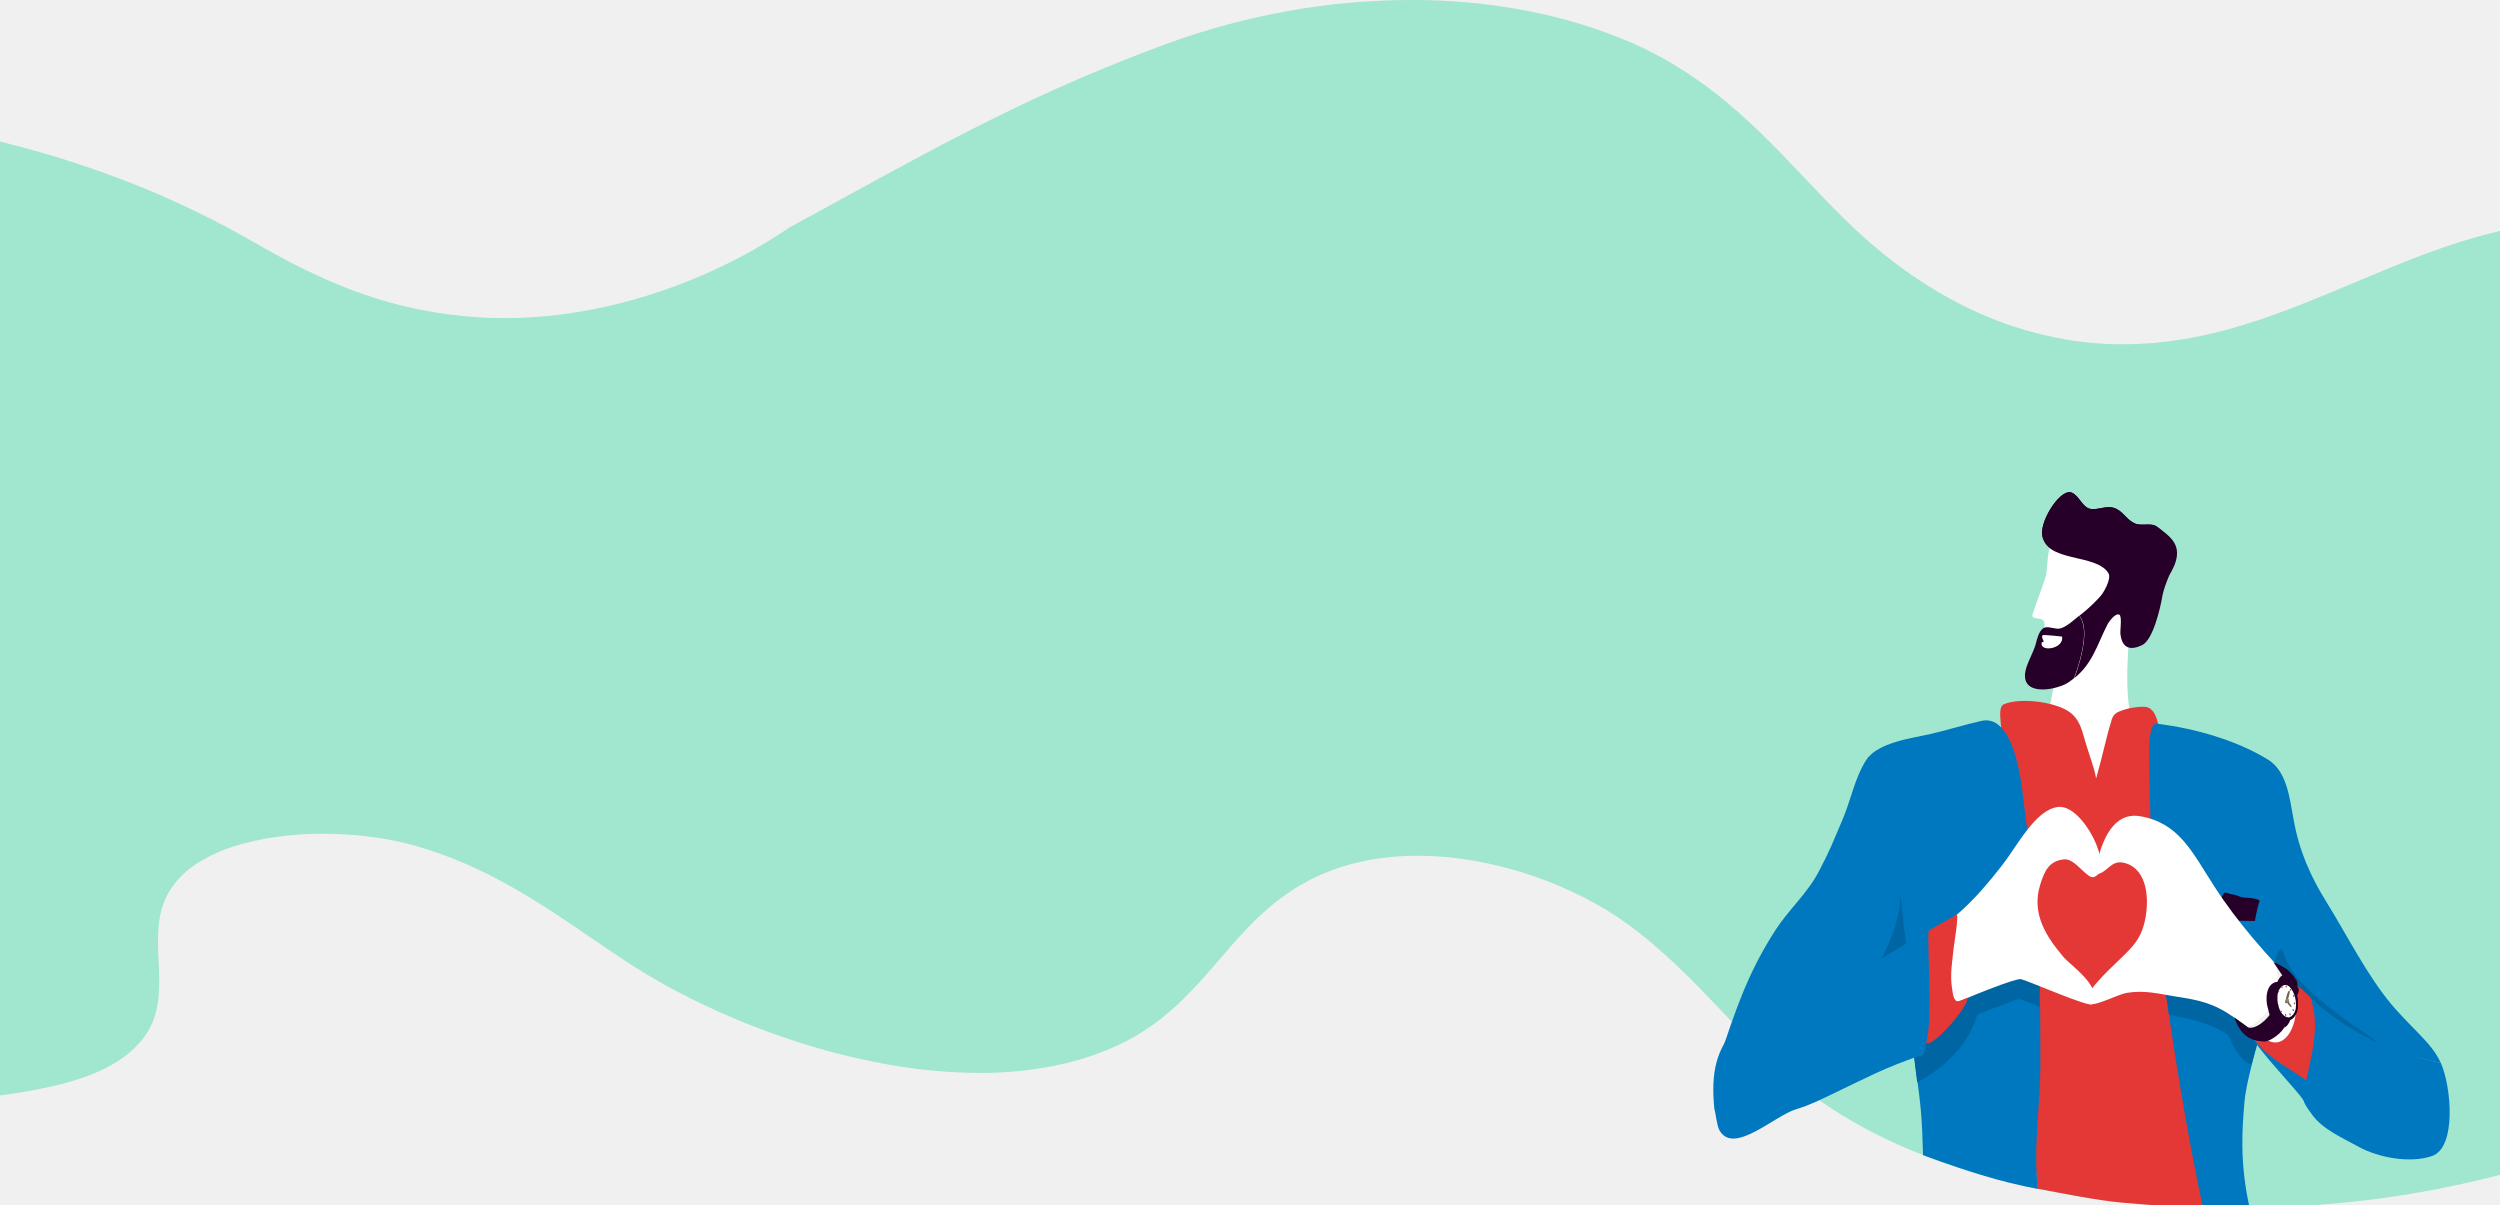
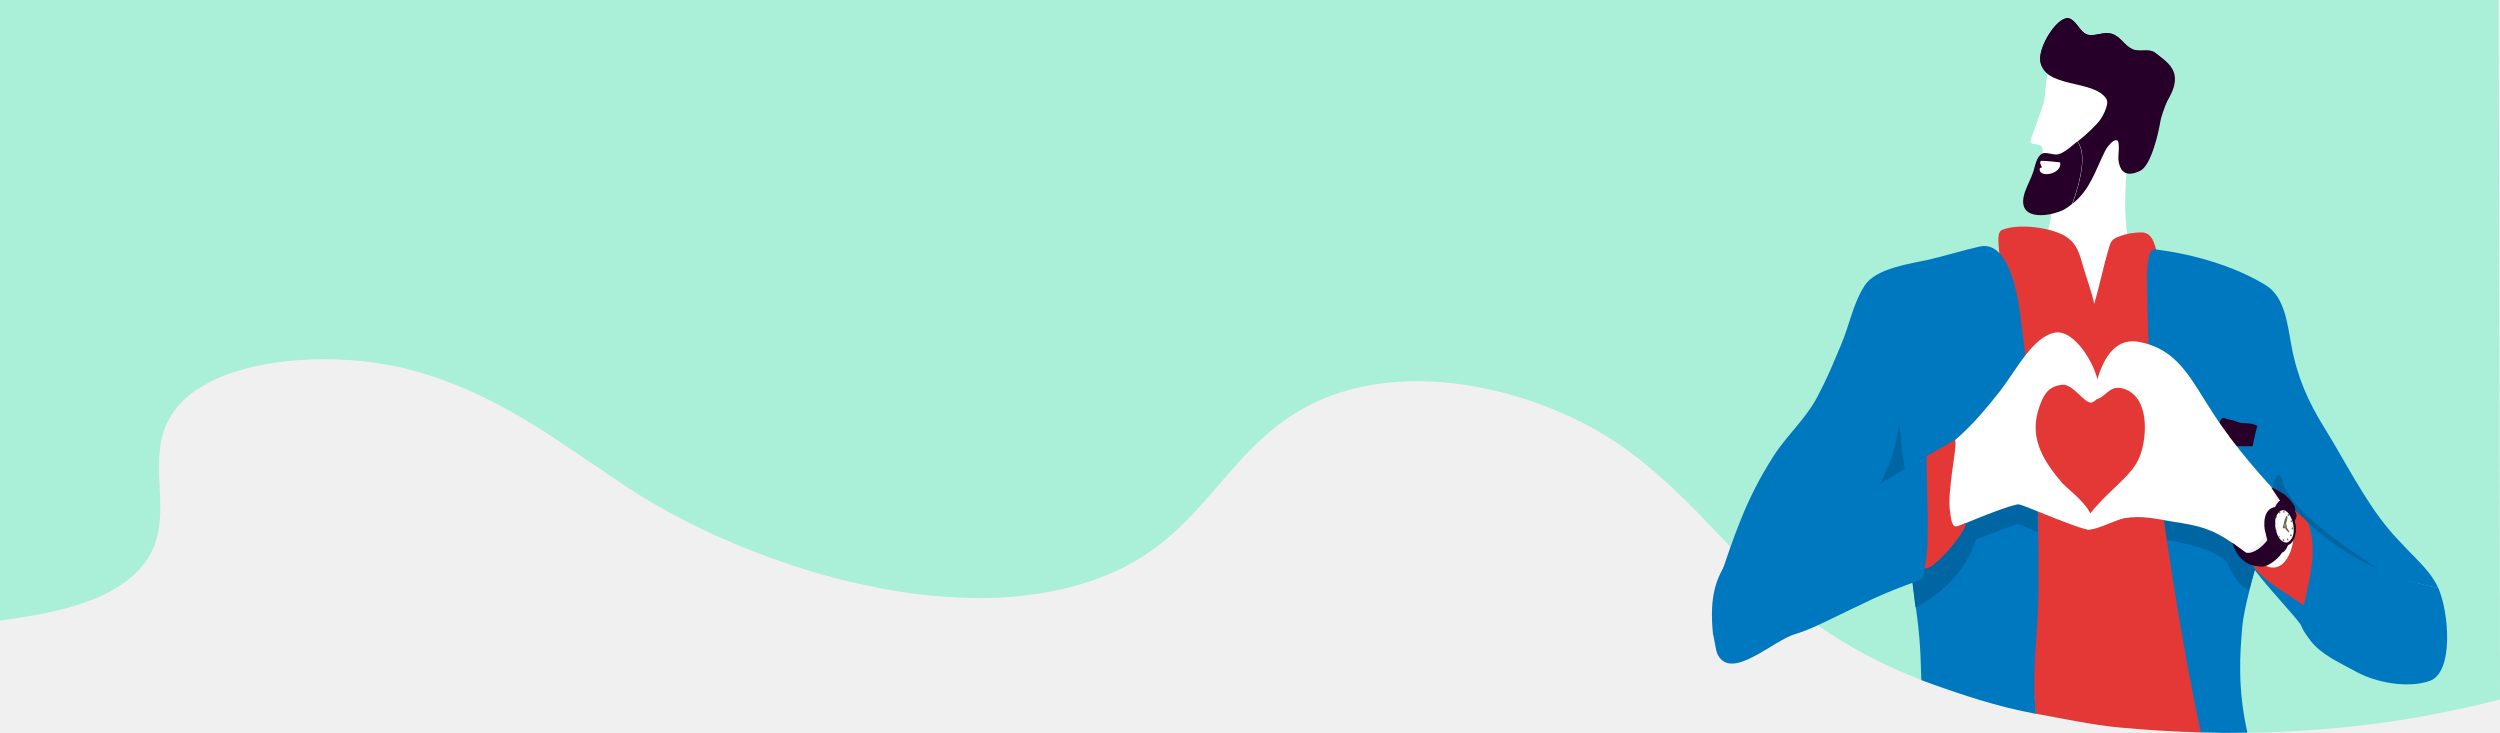
- <svg xmlns="http://www.w3.org/2000/svg" viewBox="0 0 1920 925">
-   <defs>
-     <style>.cls-2{fill:#fff}.cls-4{fill:#260028}.cls-5{fill:#e33836}.cls-6{fill:#0078bf}.cls-7{fill:#0066a3}.cls-11{fill:#6e664c}</style>
-   </defs>
-   <g id="customer_first_HOME" transform="translate(-.3 .003)">
-     <path id="Subtraction_3" fill="#2bd69e" d="M1715.8 927.8h-.1c-4.7 0-10.7 0-17.7-.2 0 0-2.9-.1-5.7-.1-35.2-1-68.4-5-68.4-5a657.457 657.457 0 0 1-87.2-16.2 500.7 500.7 0 0 1-78.9-27.3 388.607 388.607 0 0 1-35.2-18 316.643 316.643 0 0 1-31.8-20.9 381.817 381.817 0 0 1-36.2-31c-11.3-10.8-21.9-22-32.2-32.8l-.1-.1-.2-.2c-10.7-11.2-21.8-22.9-33.5-34-6.3-6-12.3-11.4-18.3-16.5-6.7-5.7-13.2-10.8-19.9-15.7a249.692 249.692 0 0 0-33.9-20.7 300.076 300.076 0 0 0-82.9-27.8 255.793 255.793 0 0 0-44.5-4.1c-21.3 0-41.3 3-59.4 8.9a149.148 149.148 0 0 0-15.7 6 141.329 141.329 0 0 0-14 7.1 161.221 161.221 0 0 0-24.1 17 221.933 221.933 0 0 0-20.4 19.6c-6.5 6.9-12.9 14.3-18.5 20.9-9.1 10.5-18.5 21.4-28.9 31.5a207.546 207.546 0 0 1-16.6 14.5 165.891 165.891 0 0 1-19.2 13 182.288 182.288 0 0 1-27.2 12.8 218.877 218.877 0 0 1-29.3 8.8 287.53 287.53 0 0 1-63.4 6.7 406.582 406.582 0 0 1-73-7 524.4 524.4 0 0 1-72.7-18.8 578.943 578.943 0 0 1-68-27.5 493.938 493.938 0 0 1-58.9-33.2c-8.5-5.6-17.2-11.6-24.2-16.4h-.1c-20-13.7-40.6-27.8-62.7-40.2a370.331 370.331 0 0 0-34.5-17.3 305.37 305.37 0 0 0-38.2-13.8 241.2 241.2 0 0 0-34.8-7.1 283.088 283.088 0 0 0-36.8-2.4c-24.9 0-48.3 3.3-67.9 9.5a118.592 118.592 0 0 0-27.2 12.2 69.383 69.383 0 0 0-19.6 17.4 55.483 55.483 0 0 0-7.7 13.9 61.168 61.168 0 0 0-3.6 14.6c-1.3 10-.9 20.4-.4 30.4v.1c.5 10.3 1 21-.5 31.1a66.306 66.306 0 0 1-3.9 15 56.579 56.579 0 0 1-8.4 14.2 75.694 75.694 0 0 1-12.2 11.8A98.317 98.317 0 0 1 82 820c-10.3 5.3-22.6 9.6-37.4 13.3a441.95 441.95 0 0 1-44.3 8V108.7c21.6 5.3 42.7 11.4 63 18.2 23.3 7.8 46.1 16.6 67.9 26.4a697.754 697.754 0 0 1 63.3 32.3c13.6 7.8 25.2 14.1 36.4 19.7 13.3 6.6 25.8 12.1 38.1 16.9a331.07 331.07 0 0 0 86.7 20.5 313.614 313.614 0 0 0 32.1 1.6 347.949 347.949 0 0 0 61.1-5.5 400.552 400.552 0 0 0 58.2-14.9 429.262 429.262 0 0 0 53.4-22.2 391 391 0 0 0 46.4-27.2c15.5-8.4 30.4-16.5 43.5-23.7l.1-.1.3-.2c40.1-21.9 77.9-42.6 117.3-61.9 21-10.3 41.1-19.6 61.3-28.3 22.4-9.6 44.6-18.5 67.8-27a554.33 554.33 0 0 1 91.5-24.7 535.578 535.578 0 0 1 95.4-8.6 464.072 464.072 0 0 1 88 8.1 387.714 387.714 0 0 1 82.3 25.2c7 3.1 14.1 6.6 20.9 10.3 6.5 3.5 12.9 7.4 19.2 11.4a324.337 324.337 0 0 1 34.1 25.4c21.3 18 40.1 37.8 58.3 57l.1.1c9.6 10.1 19.5 20.5 29.7 30.6a399.161 399.161 0 0 0 40.6 35.1 339.932 339.932 0 0 0 48.7 30.5 264.733 264.733 0 0 0 27.3 12.2 276.2 276.2 0 0 0 29.2 9.5 295.544 295.544 0 0 0 31.1 6.4 258.94 258.94 0 0 0 32.9 2.6h3.9c7.9 0 16-.4 24.1-1 7.7-.7 15.5-1.7 23.3-3a357.02 357.02 0 0 0 44.6-10.6c13-3.9 27-8.9 42.8-15 14.2-5.6 28.4-11.5 42.1-17.3l.3-.1c18-7.6 36.6-15.4 55.3-22.4 10.2-3.8 19.6-7 28.7-9.8 10.3-3.2 20-5.8 29.7-8.1V902a784.769 784.769 0 0 1-100.7 19.4 878.62 878.62 0 0 1-104.8 6.4z" opacity=".4" />
-     <g id="Group_8383" transform="translate(.013 .009)">
-       <g id="Group_8371" transform="translate(239.452 -.009)">
-         <path id="Path_7212" d="M1396.6 547.1c-7.7 37.1-14.9 61.6-37.9 46.2-5.5-3.7-25.9-35-24.9-42 4.9-32.5 9.3-41 8.8-40 4.9-9.7 58.7-71.4 56.5-52.4-2.9 26.4-7.1 62.7-2.5 88.2z" class="cls-2" />
-         <path id="Path_7214" d="M1349.7 524c-.3-3.2-3.9 1.9-4.4.2-2.7-9.3-17.1-10.2-18.4-21.1-.7-5.7 5.4-19.4 4-25-1.3-5.3-10.5-1-9-6.5.5-2 9.9-27.4 10.4-30.3 1.8-10.7-.4-26.8 12.4-31 6.4-2.1 18.9 3.5 24.9 5.2 11.2 3.1 23.1 6 33.8 10.5 24.1 10.1.5 50.4-7.2 67.2 0 0-3.2 14.6-4.2 18.5-.3 1.2-.3 5.2-.1 10.2-13 7.6-21.1 11.1-36.5 14.6-.3-4.1-5.7-11.9-5.7-12.5z" class="cls-2" />
-         <path id="Path_7215" d="M1405.9 495.5c-9 4.2-15.3 2.6-16.6-8.8-.3-2.4 1.4-13.4-.8-14.6-3.1-1.7-8.4 5.8-9.4 8a.31.31 0 0 0-.1.2c-7.7 15.3-11.2 29.4-25.1 40.5 1.8-4.6 3.2-9.4 4.5-13.9 2.6-10 5.9-25.5-.5-34.1a15.752 15.752 0 0 0 1.9-1.5c4.4-3.4 13-11.5 15.7-15.4a40.771 40.771 0 0 0 3.2-5.8c1.6-3.6 2.8-7.6 1.4-9.9-9.3-15.5-49-7.7-50.9-30-1-11.7 14.7-35.8 23-31.8 5.9 2.8 8.1 11.7 14.6 12.5 5.6.7 11.1-2.4 16.7-1.1 7.4 1.8 9.8 8.7 16.3 11.9 5.7 2.9 12.9-.8 17.8 2.9 7.2 5.5 13.4 11.4 13.1 22.8-.3 9.2-7.7 20.4-9.4 31.7-1.4 8-7 32.5-15.4 36.4z" class="cls-4" />
-         <path id="Path_7216" d="M1352.1 378.4c5.9 2.8 8.1 11.7 14.6 12.5 5.6.7 11.1-2.4 16.7-1.1 7.4 1.8 9.8 8.7 16.3 11.9 5.7 2.9 12.9-.8 17.8 2.9 10.8 8.3 25.6 15.9 4.9 43.7-.2-.2-.3-.5-.5-.7a102.915 102.915 0 0 0-32.7-30.1c-17.1-10.5-37.4-6.5-56.3-3.9a9.179 9.179 0 0 0-2.8.9 15.691 15.691 0 0 1-.9-4.3c-1.1-11.7 14.6-35.7 22.9-31.8z" class="cls-4" />
-         <path id="Path_7217" d="M1317.4 511.7c1.9-5.5 4.7-10.3 6.5-15.8 1.3-4.1 2.4-11.6 6.9-13.8 3-1.4 8.7 1.4 12.1.6 5.3-1.3 10.6-6.6 14.8-9.9 6.4 8.7 3.1 24.1.5 34.1-1.3 4.7-2.8 9.4-4.5 13.9a35.682 35.682 0 0 1-7.4 5c-13.6 5.9-36.1 7.1-28.9-14.1z" class="cls-4" />
-         <path id="Path_7218" d="M1330.3 487.7c3-.1 14.2 1.2 14.2 1.2 1.8 9.4-17.2 12.4-15.7 4.6l1.7-.9c0 .1-2.9-4.8-.2-4.9z" class="cls-2" />
-       </g>
-       <path id="Path_7219" d="M1537 557.3c-.4-6.9-1.9-14.9 2.6-16.6 13.3-5.2 38.3-1.4 48.7 5.2 9.2 5.9 10.6 13.9 13.7 24.3 2.3 8.1 6.8 19.6 8.1 27.6 4.7-15.9 6.9-28.3 11.7-44.2a12.384 12.384 0 0 1 2.1-4.5 11.5 11.5 0 0 1 4.8-3 47.492 47.492 0 0 1 18.3-3.3c14.1.2 12.2 31.3 12 40.5l33.4 344.1c-22.7-.8-40.9-1.8-62.5-3.8-20.5-1.8-48.5-7.8-64.8-10.7-2.7-32.6-11.2-134-13.9-166.6-6.9-83.6-13.9-167.9-14.1-170.4v-18.6z" class="cls-5" />
-       <g id="Group_8372" transform="translate(334.786 177.719)">
-         <path id="Path_7220" d="M1389.1 670.2c1.6-19.8 9.2-37.9 11.1-57.6 2.3-23.1-2.4-47.9-6-70.7 19.1 28.9 40.3 52.6 68.9 68.6 25.9 14.6 48.7 22.4 76.9 28.1-4.7-10.9-14.4-19.9-22.2-28-5.3-5.5-11.5-11.9-15.7-17-18.8-22.5-33.7-52.4-49.4-77.8-12.8-20.5-21.3-39.7-25.7-64-3.1-16.6-5.1-37.2-19.6-46.1-24.4-15-55.8-23.8-84-27.5a4.424 4.424 0 0 0-3.2.3 5.133 5.133 0 0 0-2.1 3.1c-2.1 6.7-2.2 13.9-2.1 20.9.7 54.5 2.7 110.3 10.2 164.2 7.9 56.9 18.9 126.8 31.2 182.9 5.9 0 11.9.3 17.8.4 6 0 12-.2 18-.2-7.8-34.6-5.6-61.3-4.1-79.6z" class="cls-6" />
-         <path id="Path_7221" d="M1331.3 601.6c14.2 2.6 29.5 6 42 13.4a13.861 13.861 0 0 1 3.1 2.3c1.6 1.8 2 4.2 3.1 6.3s2.3 4.2 3.6 6.2c2.5 3.9 6.7 9 11.5 10.2l12.6-43.9-82.3-38.4z" class="cls-7" />
-         <path id="Path_7222" d="M1365.3 387.3a4.349 4.349 0 0 0-.4-.7c-.1.2.1.5.4.7z" class="cls-6" />
-       </g>
-       <path id="Path_7223" d="M1707.7 686.7c-2.1 3.3-5.1 12.1-5.6 19.8 9.2.5 20.5.8 29.9.8a28.789 28.789 0 0 0 .7-3.6l.8-3.7q.75-3.6 1.8-7.2a3.579 3.579 0 0 1 .4-1.1v-.1a.1.1 0 0 0-.1-.1c-2.8-1.5-5.8-1.8-9-2a27.152 27.152 0 0 1-4.9-.5c-1.6-.4-3.2-1.3-4.9-1.7-1.5-.4-3.1-.5-4.5-1a22.509 22.509 0 0 0-2.4-.8 1.967 1.967 0 0 0-2.2 1.2" class="cls-4" />
-       <g id="Group_8373" transform="translate(4.086 175.209)">
-         <path id="Path_7224" d="M1518 378.4c-12.2 2.7-28 7.6-40.5 10.4-12.3 2.8-39.2 6.1-48 19.6-8.7 13.4-11.8 30.7-18.1 45.5-7.4 17.3-9.6 23.6-18.3 40.1-9.1 17.3-23.4 29.5-33.7 45.6-21.4 33.4-30.1 60.6-43.3 99.8 1.8-5.2 23.4-9 27.4-10.4 13-4.4 26.1-8.6 39.2-12.9 37.7-12.4 51.7-27.4 79-60.4 1.3 30.1 1.9 61.5 6 91.3 3.9 28.7 4.6 36 5.4 64.9 0 0 20.1 7.7 44.9 15.3a404.108 404.108 0 0 0 43.3 10.7c-3.8-32.5 2-64.3 1.9-97-.1-81.9-.3-104-13-201.8-.3 0-4.5-66.9-32.2-60.7z" class="cls-6" />
-         <path id="Path_7225" d="M1562.7 597c0 .1-.2 1.3-.2 1.3-4.5-2.5-9.1-4-14-5.8a4.192 4.192 0 0 0-1.6-.4 5.449 5.449 0 0 0-2.2.5l-28.5 10.7a2.383 2.383 0 0 0-1.1.6 3.1 3.1 0 0 0-.6 1.3c-6.8 21.6-23.6 38.5-43.1 49.3-.9.5-1.9 1-2.8 1.5l-6.6-53.4 100.5-40.2V594a15.15 15.15 0 0 1 .2 3z" class="cls-7" />
-       </g>
-       <g id="Group_8374" transform="translate(411.02 410.112)">
-         <path id="Path_7227" d="M1359.3 437.3c1.9-3.5-50-53.6-42.5-59 5.9-3.7 64.1 32.4 63.9 33.4-8.3 9.6-13.4 15.6-21.4 25.6z" class="cls-6" />
-       </g>
-       <path id="Path_7228" d="M1826.9 800.9c-1.4-2.8-64.5-39-71.9-66.8s-18.5 70.1-18.5 70.1z" class="cls-7" />
-       <path id="Path_7229" d="M1460 687.2c1 8.7 1.8 17.3 2.6 25.9.2 2 3.5 19.1 2 20.2l-31.8 23.6c14.1-21.3 25.9-43.9 27.2-69.7z" class="cls-7" />
-       <g id="Group_8375" transform="translate(98.906 241.559)">
-         <path id="Path_7230" d="M1704.2 550.4c-8.4-4.7-67.6-57.5-101.7-110.4-17.7-27.3-27.3-49.4-57.4-54.7-29.8-5.3-34.5 44.6-34.6 44.6 9.6-.2 11.4-12 23.1-8.6 17.3 5.1 18.5 28.3 15.1 44-3.4 16.3-12 22.5-22 32.5-1.2 1.2-32 29.1-20.5 31.8 5.4 1.3 21.8-7.5 28.3-8.6 13.6-2.3 24 .5 36.9 2.6 19.3 3 29.5 4.9 46.2 16.5 8.1 5.7 90.3 65 89.3 68.3-1.1-19.3-2-38.7-2.7-58z" class="cls-2" />
-         <path id="Path_7231" d="M1316 520.7c-1.5-4.2 51.1-35.5 57.1-38.7 27.3-14.3 45.1-32.3 65.9-59 11.6-14.8 25.3-42.4 42.7-44.8 19.4-2.8 44.3 48.2 27.8 53.8-5.3 1.8-14.2-14.4-22.8-13.6-11.4 1.1-15.1 8.5-18.5 19.7-6.9 22.5 5.2 40.3 18.1 55.5 5.3 6.2 30.9 23.5 21.7 36-2 2.7-48.2-17.6-54.5-19.2-7-1.8-137.1 52.6-133.4 66.7-1.5-18.5-2.9-38-4.1-56.4z" class="cls-2" />
-       </g>
-       <path id="Path_7232" d="M1509.6 767a15.389 15.389 0 0 1 1.9-.8c.1 8-30.4 42.7-32.8 33.6-.7.1-1.8-56.7-1.6-59.6.4-6.9-1-18 2.8-23.8 1.8-2.8 12.5-7.2 23.1-14.2 1.8.8-2.1 23.5-2.3 25.7-1 10.1-2.9 20.5-1.3 30.7.6 3.8 1.1 10.9 4.9 10.3a25.831 25.831 0 0 0 5.3-1.9z" class="cls-5" />
-       <path id="Path_7233" d="M1480.5 796.5c3.6-16.6-.2-75.4 1-82-7 3.5-70.3 43.5-91.4 52.4-2.4 1-4.1 1.7-5 2-24.2 8-31.4-2.7-51.5 20-15.1 17.2-19.5 34.1-16.7 62.8 1.2 3.6 1.9 12.9 3.9 16.3 10.9 19.5 42.1-11.2 59.4-16.3 9.2-2.7 17.9-7 26.5-11.1 11.1-5.3 21.9-10.7 33.1-15.9 11.1-5.2 22.5-9.5 34-13.7 2.2-.8 3.7-1.1 4.6-3.3 1-3.5 1.3-7.6 2.1-11.2z" class="cls-6" />
-       <path id="Path_7234" d="M1781.3 825.2c2.1-11.7 2.8-34.1-.2-45.6-4.6-17.6-14.4-18.5-26-31.9 17.6 20.4 5.8 62.3-13.8 51a74.1 74.1 0 0 1-6.5-3.9c-2.4-1.7-4.2-3-7.4-5.4 8.8 25.6 42.1 33.1 57.3 52.4 4.2-2.5-4.1-13.8-3.4-16.6z" class="cls-5" />
-       <path id="Path_7235" d="M1874.8 816.2c-36.5-7.2-70.8-23.1-100-49.8 6.6 18.9 2.2 37.6-1.7 55.7-4.7 21.8-6.9 20.8 3 34.1 8.4 11.5 23.8 17.9 35.6 24.5 14.7 8.2 39.4 13 56.4 7.1 18.9-6.5 14.9-53.2 6.7-71.6z" class="cls-6" />
-       <path id="Path_7236" d="M1764.5 757.6c2.8 2 .4 6.9-1.3 8.5-2-1.9-1-3.3-.7-5.5z" class="cls-4" />
-       <path id="Path_7237" fill="#050505" d="M1747.1 739.2s12.4 29.7-19.7 50c-2.8 1.8 21.4 2.8 21.5 2.3s13.4-38 12-40.9-13.8-11.4-13.8-11.4z" opacity=".06" />
-       <path id="Path_7238" d="M1764.2 753.3a29.345 29.345 0 0 0-9.4-10.1c1.9 3.3 2.8 7-1 9.4 2.8 3.7 5.3 8.5 9.5 10.6 0 0 1.8-2.1 1.4-7.1a8.674 8.674 0 0 0-.5-2.8z" class="cls-4" />
-       <path id="Path_7239" d="M1759.3 783.2c-4.2 10.4-9.7 5-3.5-2.3z" class="cls-4" />
-       <path id="Path_7240" fill="#2bd69e" d="M1756.1 783.8c-1.2 4.3-4.6 8.3-6 2.4l1.6-2.9.7-.3z" />
-       <path id="Path_7241" d="M1741.9 773.9c-1.9-6.5-1.5-18.8 7.4-19.9.7-1.5 2.2-4.2 3.8-4.9l-5.7-8.5-1.1-1.6a36.374 36.374 0 0 1 10.7 6 9.472 9.472 0 0 1 .5 4.1c.6.9-.1 2.8-.7 4.7 5.8 2.2 7.9 10.1 8.2 15.5.5 9.5-10.4 22.9-19.6 11.8-4.9 6.7-16.2 15-24.3 8.5a17.04 17.04 0 0 1-4.7-8.1l9.5 6.9c.3.3.8.5.9.7 6 1.3 12.1-4.3 15.5-8.3l1-1.3c0 .1-1.8-7.6-1.4-5.6z" class="cls-4" />
-       <path id="Path_7242" d="M1754.4 783.5c-3-2.3-5.4-3.6-6.3-7.6-6.1 7.9-25.9 25-31.6 5.6 6.9 23.6 31.6 23.3 38.3 2.4 0-.1-.1-.3-.4-.4z" class="cls-4" />
-       <path id="Path_7244" d="M1740.2 799.8c-8 .8-16.2-5.9-8.9-9.6a47.5 47.5 0 0 0 16.8-13.7c.8 3.7 4.5 6.5 6.9 7.8 2 1 .6 2.3.3 3.3-1.9 5.4-11 11.8-15.1 12.2z" class="cls-4" />
-       <path id="Path_7245" d="M1763.7 778.4c-6.7 15.7-21.3-9.4-15.2-19.8 9.3-16 19.3 10.2 15.2 19.8z" class="cls-4" />
-       <path id="Path_7246" d="M1764.2 777.5c-6.1 14.1-19.7-8.6-14-18.2 8.7-14.5 17.8 9.2 14 18.2z" class="cls-4" />
-       <path id="Path_7247" d="M1758.1 781.4c-10-.5-12.8-25.9-1.6-25.7 10.1.3 12.3 26.3 1.6 25.7z" class="cls-4" />
-       <path id="Path_7248" d="M1758.1 781.4c-8.2-.4-10.7-16.2-7.3-21.5 8.5-13.8 19.8 17.6 7.3 21.5z" class="cls-2" />
-       <path id="Path_7249" d="M1758 769.5c-.5-.6 3.3 4.1 2 4-1.1-.1-2.6-2.7-3.2-3.4z" class="cls-11" />
-       <path id="Path_7250" d="M1757.5 767.3c-.2.5 2.2-6.2 1-6.5s-2.4 5.2-2.6 6.1z" class="cls-11" />
-       <path id="Path_7251" d="M1757.3 770.1c3.1-.2-1-3.9-.8-3.3-.3-.8-3.1 5.1.8 3.3z" class="cls-11" />
-       <path id="Path_7252" fill="#968b68" d="M1758 769.5c-1.6.6-2.2-.1-1.6-2.2 1.6-.7 2.2.1 1.6 2.2z" />
-       <g id="Group_8382" transform="translate(433.441 378.783)">
-         <g id="Group_8376" transform="translate(2.391 2.688)">
-           <path id="Path_7253" d="M1324.1 379.3c-.9.4-1.2-.1-.9-1.2q1.35-.45.9 1.2z" class="cls-11" />
-           <path id="Path_7254" d="M1316.8 396.2a9.132 9.132 0 0 1-.8-1.3c.3-.8 1.6.5.8 1.3z" class="cls-11" />
-         </g>
-         <g id="Group_8377" transform="translate(.531 7.261)">
-           <path id="Path_7255" d="M1328.1 379.7c-.8-.3-1-.9-.5-1.7.8.3 1 .9.5 1.7z" class="cls-11" />
-           <path id="Path_7256" d="M1316.4 386.9a9.365 9.365 0 0 1-.4-1.6 1.065 1.065 0 0 1 .4 1.6z" class="cls-11" />
-         </g>
-         <g id="Group_8378" transform="translate(0 8.961)">
-           <path id="Path_7257" d="M1329 383.7c-.7-.7-.7-1.3.1-1.8.7.7.7 1.3-.1 1.8z" class="cls-11" />
-           <path id="Path_7258" d="M1316 379.7V378a1.116 1.116 0 0 1 .1 1.6.1.1 0 0 1-.1.1z" class="cls-11" />
-         </g>
-         <g id="Group_8379" transform="translate(.423 3.753)">
-           <path id="Path_7259" d="M1327.3 393.9c-.6-1.1-.4-1.5.6-1.4.6 1.1.4 1.5-.6 1.4z" class="cls-11" />
-           <path id="Path_7260" d="M1316.2 379.5c-.3-.5-.2-1 .4-1.5.6.4.1 2.3-.4 1.5z" class="cls-11" />
-         </g>
-         <g id="Group_8380" transform="translate(2.85 .495)">
-           <path id="Path_7261" d="M1322.2 400c-.1-1.3.2-1.5 1-.6.1 1.3-.2 1.5-1 .6z" class="cls-11" />
-           <path id="Path_7262" d="M1316 379.2c-.1-1.3.2-1.5 1-.6.1 1.3-.2 1.5-1 .6z" class="cls-11" />
-         </g>
-         <g id="Group_8381" transform="translate(5.686)">
-           <path id="Path_7263" d="M1316 400.5c.5-1.1.8-1 1.1.3-.5 1.2-.8 1-1.1-.3z" class="cls-11" />
-           <path id="Path_7264" d="M1316.4 378.7c.5-1.1.8-1 1.1.3-.5 1.1-.8 1-1.1-.3z" class="cls-11" />
-         </g>
-       </g>
-     </g>
-   </g>
+ <svg xmlns="http://www.w3.org/2000/svg" viewBox="0 0 1923 563.8" preserveAspectRatio="none">
+   <path d="M1922 0l1 538a798.5 798.5 0 0 1-101.7 19.4 878.2 878.2 0 0 1-104.8 6.4h-.1c-4.7 0-10.7 0-17.7-.2 0 0-2.9-.1-5.7-.1-35.2-1-68.4-5-68.4-5a656.73 656.73 0 0 1-87.2-16.2 500 500 0 0 1-78.9-27.3 387.3 387.3 0 0 1-35.2-18 315.56 315.56 0 0 1-31.8-20.9 381.61 381.61 0 0 1-36.2-31c-11.3-10.8-21.9-22-32.2-32.8l-.1-.1-.2-.2c-10.7-11.2-21.8-22.9-33.5-34-6.3-6-12.3-11.4-18.3-16.5-6.7-5.7-13.2-10.8-19.9-15.7a249.7 249.7 0 0 0-33.9-20.7 300.29 300.29 0 0 0-82.9-27.8 256.5 256.5 0 0 0-44.5-4.1c-21.3 0-41.3 3-59.4 8.9a151.91 151.91 0 0 0-15.7 6 143.59 143.59 0 0 0-14 7.1 161.35 161.35 0 0 0-24.1 17 223.43 223.43 0 0 0-20.4 19.6c-6.5 6.9-12.9 14.3-18.5 20.9-9.1 10.5-18.5 21.4-28.9 31.5a204.11 204.11 0 0 1-16.6 14.5 165 165 0 0 1-19.2 13 182.29 182.29 0 0 1-27.2 12.8 217 217 0 0 1-29.3 8.8 286.93 286.93 0 0 1-63.4 6.7 406.41 406.41 0 0 1-73-7 523.58 523.58 0 0 1-72.7-18.8 577.51 577.51 0 0 1-68-27.5 493.77 493.77 0 0 1-58.9-33.2c-8.5-5.6-17.2-11.6-24.2-16.4h-.1c-20-13.7-40.6-27.8-62.7-40.2a372.81 372.81 0 0 0-34.5-17.3 305.81 305.81 0 0 0-38.2-13.8 241.23 241.23 0 0 0-34.8-7.1 283 283 0 0 0-36.8-2.4c-24.9 0-48.3 3.3-67.9 9.5a119.07 119.07 0 0 0-27.2 12.2 69.55 69.55 0 0 0-19.6 17.4 55.59 55.59 0 0 0-7.7 13.9 61.65 61.65 0 0 0-3.6 14.6c-1.3 10-.9 20.4-.4 30.4v.1c.5 10.3 1 21-.5 31.1a66.38 66.38 0 0 1-3.9 15 56.52 56.52 0 0 1-8.4 14.2 75.26 75.26 0 0 1-12.2 11.8 97.75 97.75 0 0 1-15.1 9.5c-10.3 5.3-22.6 9.6-37.4 13.3-14.62 3.42-30.41 6.09-45.3 8V0z" style="isolation:isolate" fill="#aaefd8" />
+   <path d="M1636.76 183.1c-7.69 37.1-14.9 61.6-37.9 46.2-5.5-3.7-25.9-35-24.9-42 4.9-32.5 9.3-41 8.8-40 4.9-9.7 58.7-71.4 56.5-52.4-2.9 26.4-7.1 62.7-2.5 88.2z" fill="#fff" />
+   <path d="M1589.86 160c-.3-3.2-3.9 1.9-4.4.2-2.7-9.3-17.1-10.2-18.4-21.1-.7-5.7 5.4-19.4 4-25-1.3-5.3-10.5-1-9-6.5.5-2 9.9-27.4 10.4-30.3 1.8-10.7-.4-26.8 12.4-31 6.4-2.1 18.9 3.5 24.9 5.2 11.2 3.1 23.1 6 33.81 10.5 24.09 10.1.5 50.4-7.2 67.2 0 0-3.2 14.6-4.2 18.5-.3 1.2-.3 5.2-.1 10.2-13 7.6-21.1 11.1-36.5 14.6-.3-4.1-5.7-11.9-5.7-12.5z" fill="#fff" />
+   <path d="M1646.07 131.5c-9 4.2-15.31 2.6-16.6-8.8-.31-2.4 1.4-13.4-.81-14.6-3.09-1.7-8.4 5.8-9.4 8a.38.38 0 0 0-.1.2c-7.69 15.3-11.19 29.4-25.09 40.5 1.8-4.6 3.19-9.4 4.5-13.9 2.59-10 5.9-25.5-.5-34.1a15.28 15.28 0 0 0 1.9-1.5c4.4-3.4 13-11.5 15.69-15.4a39 39 0 0 0 3.2-5.8c1.6-3.6 2.8-7.6 1.4-9.9-9.3-15.5-49-7.7-50.9-30-1-11.7 14.7-35.8 23-31.8 5.9 2.8 8.1 11.7 14.6 12.5 5.6.7 11.1-2.4 16.7-1.1 7.4 1.8 9.8 8.7 16.3 11.9 5.7 2.9 12.9-.8 17.8 2.9 7.2 5.5 13.4 11.4 13.1 22.8-.3 9.2-7.7 20.4-9.4 31.7-1.4 8-7 32.5-15.4 36.4z" fill="#260028" />
+   <path d="M1592.26 14.4c5.9 2.8 8.1 11.7 14.6 12.5 5.6.7 11.1-2.4 16.7-1.1 7.4 1.8 9.8 8.7 16.3 11.9 5.7 2.9 12.9-.8 17.8 2.9 10.81 8.3 25.6 15.9 4.91 43.7-.2-.2-.31-.5-.5-.7a103 103 0 0 0-32.7-30.1c-17.1-10.5-37.4-6.5-56.3-3.9a9.24 9.24 0 0 0-2.81.9 15.77 15.77 0 0 1-.9-4.3c-1.1-11.7 14.64-35.7 22.9-31.8zm-34.69 133.3c1.9-5.5 4.69-10.3 6.5-15.8 1.3-4.1 2.4-11.6 6.9-13.8 3-1.4 8.69 1.4 12.1.6 5.3-1.3 10.59-6.6 14.8-9.9 6.4 8.7 3.1 24.1.5 34.1-1.3 4.7-2.8 9.4-4.5 13.9a35.64 35.64 0 0 1-7.4 5c-13.6 5.9-36.1 7.1-28.9-14.1z" fill="#260028" />
+   <path d="M1570.47 123.7c3-.1 14.19 1.2 14.19 1.2 1.81 9.4-17.19 12.4-15.69 4.6l1.69-.9c0 .1-2.9-4.8-.19-4.9z" fill="#fff" />
+   <path d="M1537.71 193.31c-.4-6.9-1.9-14.9 2.6-16.6 13.3-5.2 38.3-1.4 48.7 5.2 9.2 5.9 10.6 13.9 13.7 24.3 2.3 8.1 6.8 19.6 8.1 27.6 4.7-15.9 6.9-28.3 11.7-44.2a12.62 12.62 0 0 1 2.1-4.5 11.66 11.66 0 0 1 4.8-3 47.7 47.7 0 0 1 18.3-3.3c14.1.2 12.2 31.3 12 40.5l33.4 344.1c-22.7-.8-40.9-1.8-62.5-3.8-20.5-1.8-48.5-7.8-64.8-10.7-2.7-32.6-11.2-134-13.9-166.6-6.9-83.6-13.9-167.9-14.1-170.4v-18.6z" fill="#e33836" />
+   <path d="M1724.6 483.93c1.6-19.8 9.2-37.9 11.1-57.6 2.3-23.1-2.4-47.9-6-70.7 19.1 28.9 40.3 52.6 68.9 68.6 25.9 14.6 48.7 22.4 76.9 28.1-4.7-10.9-14.4-19.9-22.2-28-5.3-5.5-11.5-11.9-15.7-17-18.8-22.5-33.7-52.4-49.4-77.8-12.8-20.5-21.3-39.7-25.7-64-3.1-16.6-5.1-37.2-19.6-46.1-24.4-15-55.8-23.8-84-27.5a4.43 4.43 0 0 0-3.2.3 5.09 5.09 0 0 0-2.1 3.1c-2.1 6.7-2.2 13.9-2.1 20.9.7 54.5 2.7 110.3 10.2 164.2 7.9 56.9 18.9 126.8 31.2 182.9 5.9 0 11.9.3 17.8.4s12-.2 18-.2c-7.8-34.6-5.6-61.3-4.1-79.6z" fill="#0078bf" />
+   <path d="M1666.8 415.33c14.2 2.6 29.5 6 42 13.4a13.71 13.71 0 0 1 3.1 2.3c1.6 1.8 2 4.2 3.1 6.3s2.3 4.2 3.6 6.2c2.5 3.9 6.7 9 11.5 10.2l12.6-43.9-82.3-38.4z" fill="#0066a3" />
+   <path d="M1700.8 201a4.86 4.86 0 0 0-.4-.7c-.1.23.1.53.4.7z" fill="#0078bf" />
+   <path d="M1708.41 322.71c-2.1 3.3-5.1 12.1-5.6 19.8 9.2.5 20.5.8 29.9.8a27.57 27.57 0 0 0 .7-3.6l.8-3.7q.75-3.6 1.8-7.2a3.92 3.92 0 0 1 .4-1.1v-.1a.09.09 0 0 0-.1-.1c-2.8-1.5-5.8-1.8-9-2a26.88 26.88 0 0 1-4.9-.5c-1.6-.4-3.2-1.3-4.9-1.7-1.5-.4-3.1-.5-4.5-1a22.51 22.51 0 0 0-2.4-.8 2 2 0 0 0-2.2 1.2" fill="#260028" />
+   <path d="M1522.8 189.62c-12.2 2.7-28 7.6-40.5 10.4-12.3 2.8-39.2 6.1-48 19.6s-11.8 30.7-18.1 45.5c-7.4 17.3-9.6 23.6-18.3 40.1-9.1 17.3-23.4 29.5-33.7 45.6-21.4 33.4-30.1 60.6-43.3 99.8 1.8-5.2 23.4-9 27.4-10.4 13-4.4 26.1-8.6 39.2-12.9 37.7-12.4 51.7-27.4 79-60.4 1.3 30.1 1.9 61.5 6 91.3 3.9 28.7 4.6 36 5.4 64.9 0 0 20.1 7.7 44.9 15.3a405.36 405.36 0 0 0 43.3 10.7c-3.8-32.5 2-64.3 1.9-97-.1-81.9-.3-104-13-201.8-.3 0-4.5-66.9-32.2-60.7z" fill="#0078bf" />
+   <path d="M1567.5 408.22c0 .1-.2 1.3-.2 1.3-4.5-2.5-9.1-4-14-5.8a4.24 4.24 0 0 0-1.6-.4 5.4 5.4 0 0 0-2.2.5l-28.5 10.7a2.48 2.48 0 0 0-1.1.6 3 3 0 0 0-.6 1.3c-6.8 21.6-23.6 38.5-43.1 49.3-.9.5-1.9 1-2.8 1.5l-6.6-53.4 100.5-40.2v31.6a15.09 15.09 0 0 1 .2 3z" fill="#0066a3" />
+   <path d="M1771 483.42c1.9-3.5-50-53.6-42.5-59 5.9-3.7 64.1 32.4 63.9 33.4-8.27 9.6-13.4 15.6-21.4 25.6z" fill="#0078bf" />
+   <path d="M1827.61 436.91c-1.4-2.8-64.5-39-71.9-66.8s-18.5 70.1-18.5 70.1zm-366.9-113.7c1 8.7 1.8 17.3 2.6 25.9.2 2 3.5 19.1 2 20.2l-31.8 23.6c14.1-21.3 25.9-43.9 27.2-69.7z" fill="#0066a3" />
+   <path d="M1803.82 428c-8.4-4.7-67.6-57.5-101.7-110.4-17.7-27.3-27.3-49.4-57.4-54.7-29.8-5.3-34.5 44.6-34.6 44.6 9.6-.2 11.4-12 23.1-8.6 17.3 5.1 18.5 28.3 15.1 44-3.4 16.3-12 22.5-22 32.5-1.2 1.2-32 29.1-20.5 31.8 5.4 1.3 21.8-7.5 28.3-8.6 13.6-2.3 24 .5 36.9 2.6 19.3 3 29.5 4.9 46.2 16.5 8.1 5.7 90.3 65 89.3 68.3-1.1-19.3-2-38.7-2.7-58z" fill="#fff" />
+   <path d="M1415.62 398.27c-1.5-4.2 51.1-35.5 57.1-38.7 27.3-14.3 45.1-32.3 65.9-59 11.6-14.8 25.3-42.4 42.7-44.8 19.4-2.8 44.3 48.2 27.8 53.8-5.3 1.8-14.2-14.4-22.8-13.6-11.4 1.1-15.1 8.5-18.5 19.7-6.9 22.5 5.2 40.3 18.1 55.5 5.3 6.2 30.9 23.5 21.7 36-2 2.7-48.2-17.6-54.5-19.2-7-1.8-137.1 52.6-133.4 66.7-1.5-18.5-2.9-38-4.1-56.4z" fill="#fff" />
+   <path d="M1510.31 403a16.61 16.61 0 0 1 1.9-.8c.1 8-30.4 42.7-32.8 33.6-.7.1-1.8-56.7-1.6-59.6.4-6.9-1-18 2.8-23.8 1.8-2.8 12.5-7.2 23.1-14.2 1.8.8-2.1 23.5-2.3 25.7-1 10.1-2.9 20.5-1.3 30.7.6 3.8 1.1 10.9 4.9 10.3a25.58 25.58 0 0 0 5.3-1.9z" fill="#e33836" />
+   <path d="M1481.21 432.51c3.6-16.6-.2-75.4 1-82-7 3.5-70.3 43.5-91.4 52.4-2.4 1-4.1 1.7-5 2-24.2 8-31.4-2.7-51.5 20-15.1 17.2-19.5 34.1-16.7 62.8 1.2 3.6 1.9 12.9 3.9 16.3 10.9 19.5 42.1-11.2 59.4-16.3 9.2-2.7 17.9-7 26.5-11.1 11.1-5.3 21.9-10.7 33.1-15.9s22.5-9.5 34-13.7c2.2-.8 3.7-1.1 4.6-3.3 1-3.5 1.3-7.6 2.1-11.2z" fill="#0078bf" />
+   <path d="M1782 461.21c2.1-11.7 2.8-34.1-.2-45.6-4.6-17.6-14.4-18.5-26-31.9 17.6 20.4 5.8 62.3-13.8 51a75 75 0 0 1-6.5-3.9c-2.4-1.7-4.2-3-7.4-5.4 8.8 25.6 42.1 33.1 57.3 52.4 4.21-2.5-4.09-13.81-3.4-16.6z" fill="#e33836" />
+   <path d="M1875.51 452.21c-36.5-7.2-70.8-23.1-100-49.8 6.6 18.9 2.2 37.6-1.7 55.7-4.7 21.8-6.9 20.8 3 34.1 8.4 11.5 23.8 17.9 35.6 24.5 14.7 8.2 39.4 13 56.4 7.1 18.9-6.5 14.9-53.2 6.7-71.6z" fill="#0078bf" />
+   <path d="M1765.21 393.61c2.8 2 .4 6.9-1.3 8.5-2-1.9-1-3.3-.7-5.5z" fill="#260028" />
+   <path d="M1747.81 375.21s12.4 29.7-19.7 50c-2.8 1.8 21.4 2.8 21.5 2.3s13.4-38 12-40.9-13.8-11.4-13.8-11.4z" style="isolation:isolate" fill="#050505" opacity=".06" />
+   <path d="M1764.91 389.31a29.35 29.35 0 0 0-9.4-10.1c1.9 3.3 2.8 7-1 9.4 2.8 3.7 5.3 8.5 9.5 10.6 0 0 1.8-2.1 1.4-7.1a8.65 8.65 0 0 0-.5-2.8zm-4.91 29.9c-4.2 10.4-9.7 5-3.5-2.3z" fill="#260028" />
+   <path d="M1756.81 419.81c-1.2 4.3-4.6 8.3-6 2.4l1.6-2.9.7-.3z" fill="#2bd69e" />
+   <path d="M1742.61 409.91c-1.9-6.5-1.5-18.8 7.4-19.9.7-1.5 2.2-4.2 3.8-4.9l-5.7-8.5L1747 375a36.4 36.4 0 0 1 10.7 6 9.36 9.36 0 0 1 .5 4.1c.6.9-.1 2.8-.7 4.7 5.8 2.2 7.9 10.1 8.2 15.5.5 9.5-10.4 22.9-19.6 11.8-4.9 6.7-16.2 15-24.3 8.5a17.05 17.05 0 0 1-4.7-8.1l9.5 6.9c.3.3.8.5.9.7 6 1.3 12.1-4.3 15.5-8.3l1-1.3c0 .1-1.8-7.6-1.4-5.6z" fill="#260028" />
+   <path d="M1755.11 419.51c-3-2.3-5.4-3.6-6.3-7.6-6.1 7.9-25.9 25-31.6 5.6 6.9 23.6 31.6 23.3 38.3 2.4 0-.1-.1-.3-.4-.4z" fill="#260028" />
+   <path d="M1740.91 435.81c-8 .8-16.2-5.9-8.9-9.6a47.52 47.52 0 0 0 16.8-13.7c.8 3.7 4.5 6.5 6.9 7.8 2 1 .6 2.3.3 3.3-1.9 5.4-11 11.8-15.1 12.2z" fill="#260028" />
+   <path d="M1764.41 414.41c-6.7 15.7-21.3-9.4-15.2-19.8 9.3-16 19.3 10.2 15.2 19.8z" fill="#260028" />
+   <path d="M1764.91 413.51c-6.1 14.1-19.7-8.6-14-18.2 8.7-14.5 17.8 9.2 14 18.2z" fill="#260028" />
+   <path d="M1758.81 417.41c-10-.5-12.8-25.9-1.6-25.7 10.1.29 12.3 26.29 1.6 25.7z" fill="#260028" />
+   <path d="M1758.81 417.41c-8.2-.4-10.7-16.2-7.3-21.5 8.49-13.8 19.8 17.6 7.3 21.5z" fill="#fff" />
+   <path d="M1758.71 405.51c-.5-.6 3.3 4.1 2 4-1.1-.1-2.6-2.7-3.2-3.4zm-.5-2.2c-.2.5 2.2-6.2 1-6.5s-2.4 5.2-2.6 6.1z" fill="#6e664c" />
+   <path d="M1758 406.11c3.1-.2-1-3.9-.8-3.3-.29-.81-3.09 5.1.8 3.3z" fill="#6e664c" />
+   <path d="M1758.71 405.51c-1.6.6-2.2-.1-1.6-2.2 1.6-.7 2.2.1 1.6 2.2z" fill="#968b68" />
+   <path d="M1760.64 396.78c-.9.4-1.19-.1-.9-1.2q1.35-.45.9 1.2zm-7.29 16.9a7.57 7.57 0 0 1-.8-1.3c.3-.8 1.59.5.8 1.3zm9.43-11.92c-.8-.3-1-.9-.5-1.7.81.3 1 .94.5 1.7zm-11.69 7.24a8 8 0 0 1-.4-1.6 1 1 0 0 1 .55 1.3.37.37 0 0 1 0 .11 1.14 1.14 0 0 1-.15.19zm12.06-1.54c-.7-.7-.7-1.3.1-1.8.75.7.75 1.34-.1 1.8zm-13-4v-1.7a1.11 1.11 0 0 1 .14 1.56.1.1 0 0 1-.06.13.09.09 0 0 1-.08.01zm11.73 8.99c-.6-1.1-.4-1.5.6-1.4.6 1.1.4 1.5-.6 1.4zm-11.1-14.4c-.3-.5-.2-1 .4-1.5.6.45.1 2.3-.4 1.5zm8.42 17.24c-.1-1.3.2-1.5 1-.6.1 1.31-.2 1.5-1 .6zm-6.2-20.8c-.1-1.3.2-1.5 1-.6.1 1.3-.2 1.5-1 .6zm2.84 20.8c.5-1.1.8-1 1.1.3-.5 1.2-.8 1-1.1-.3zm.4-21.79c.5-1.11.8-1 1.1.29-.5 1.1-.8 1-1.1-.29z" fill="#6e664c" />
</svg>
